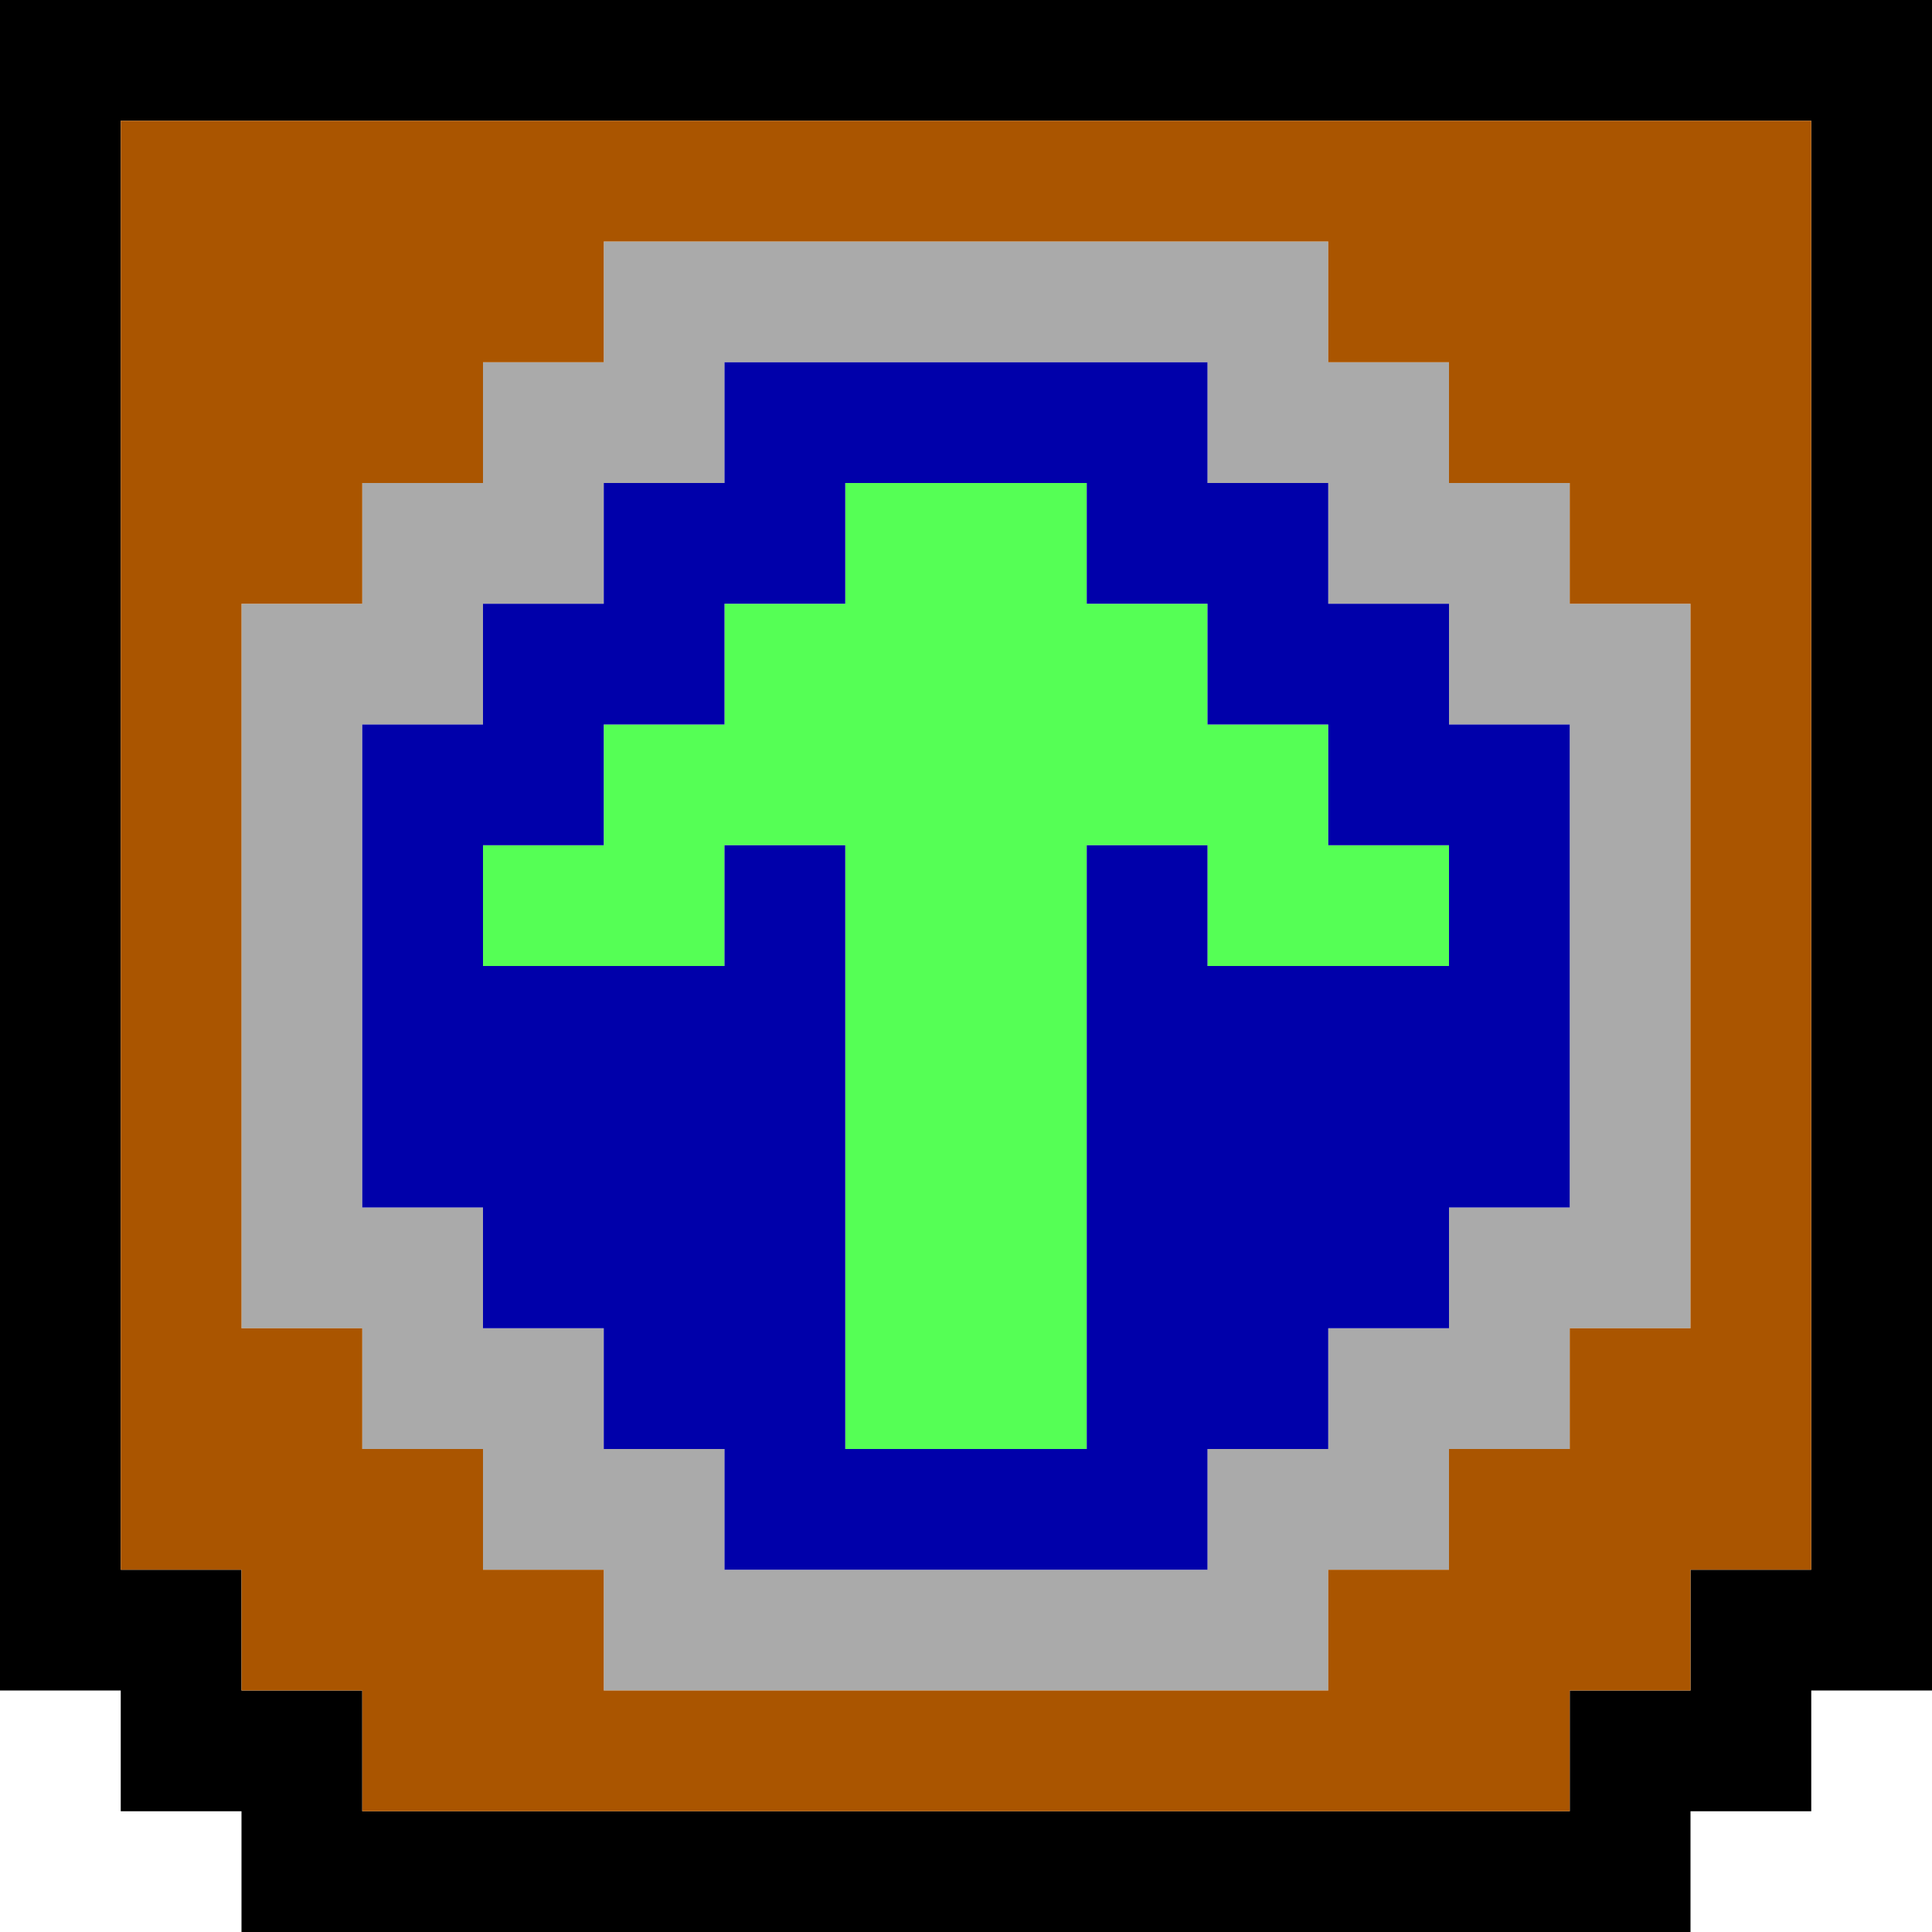
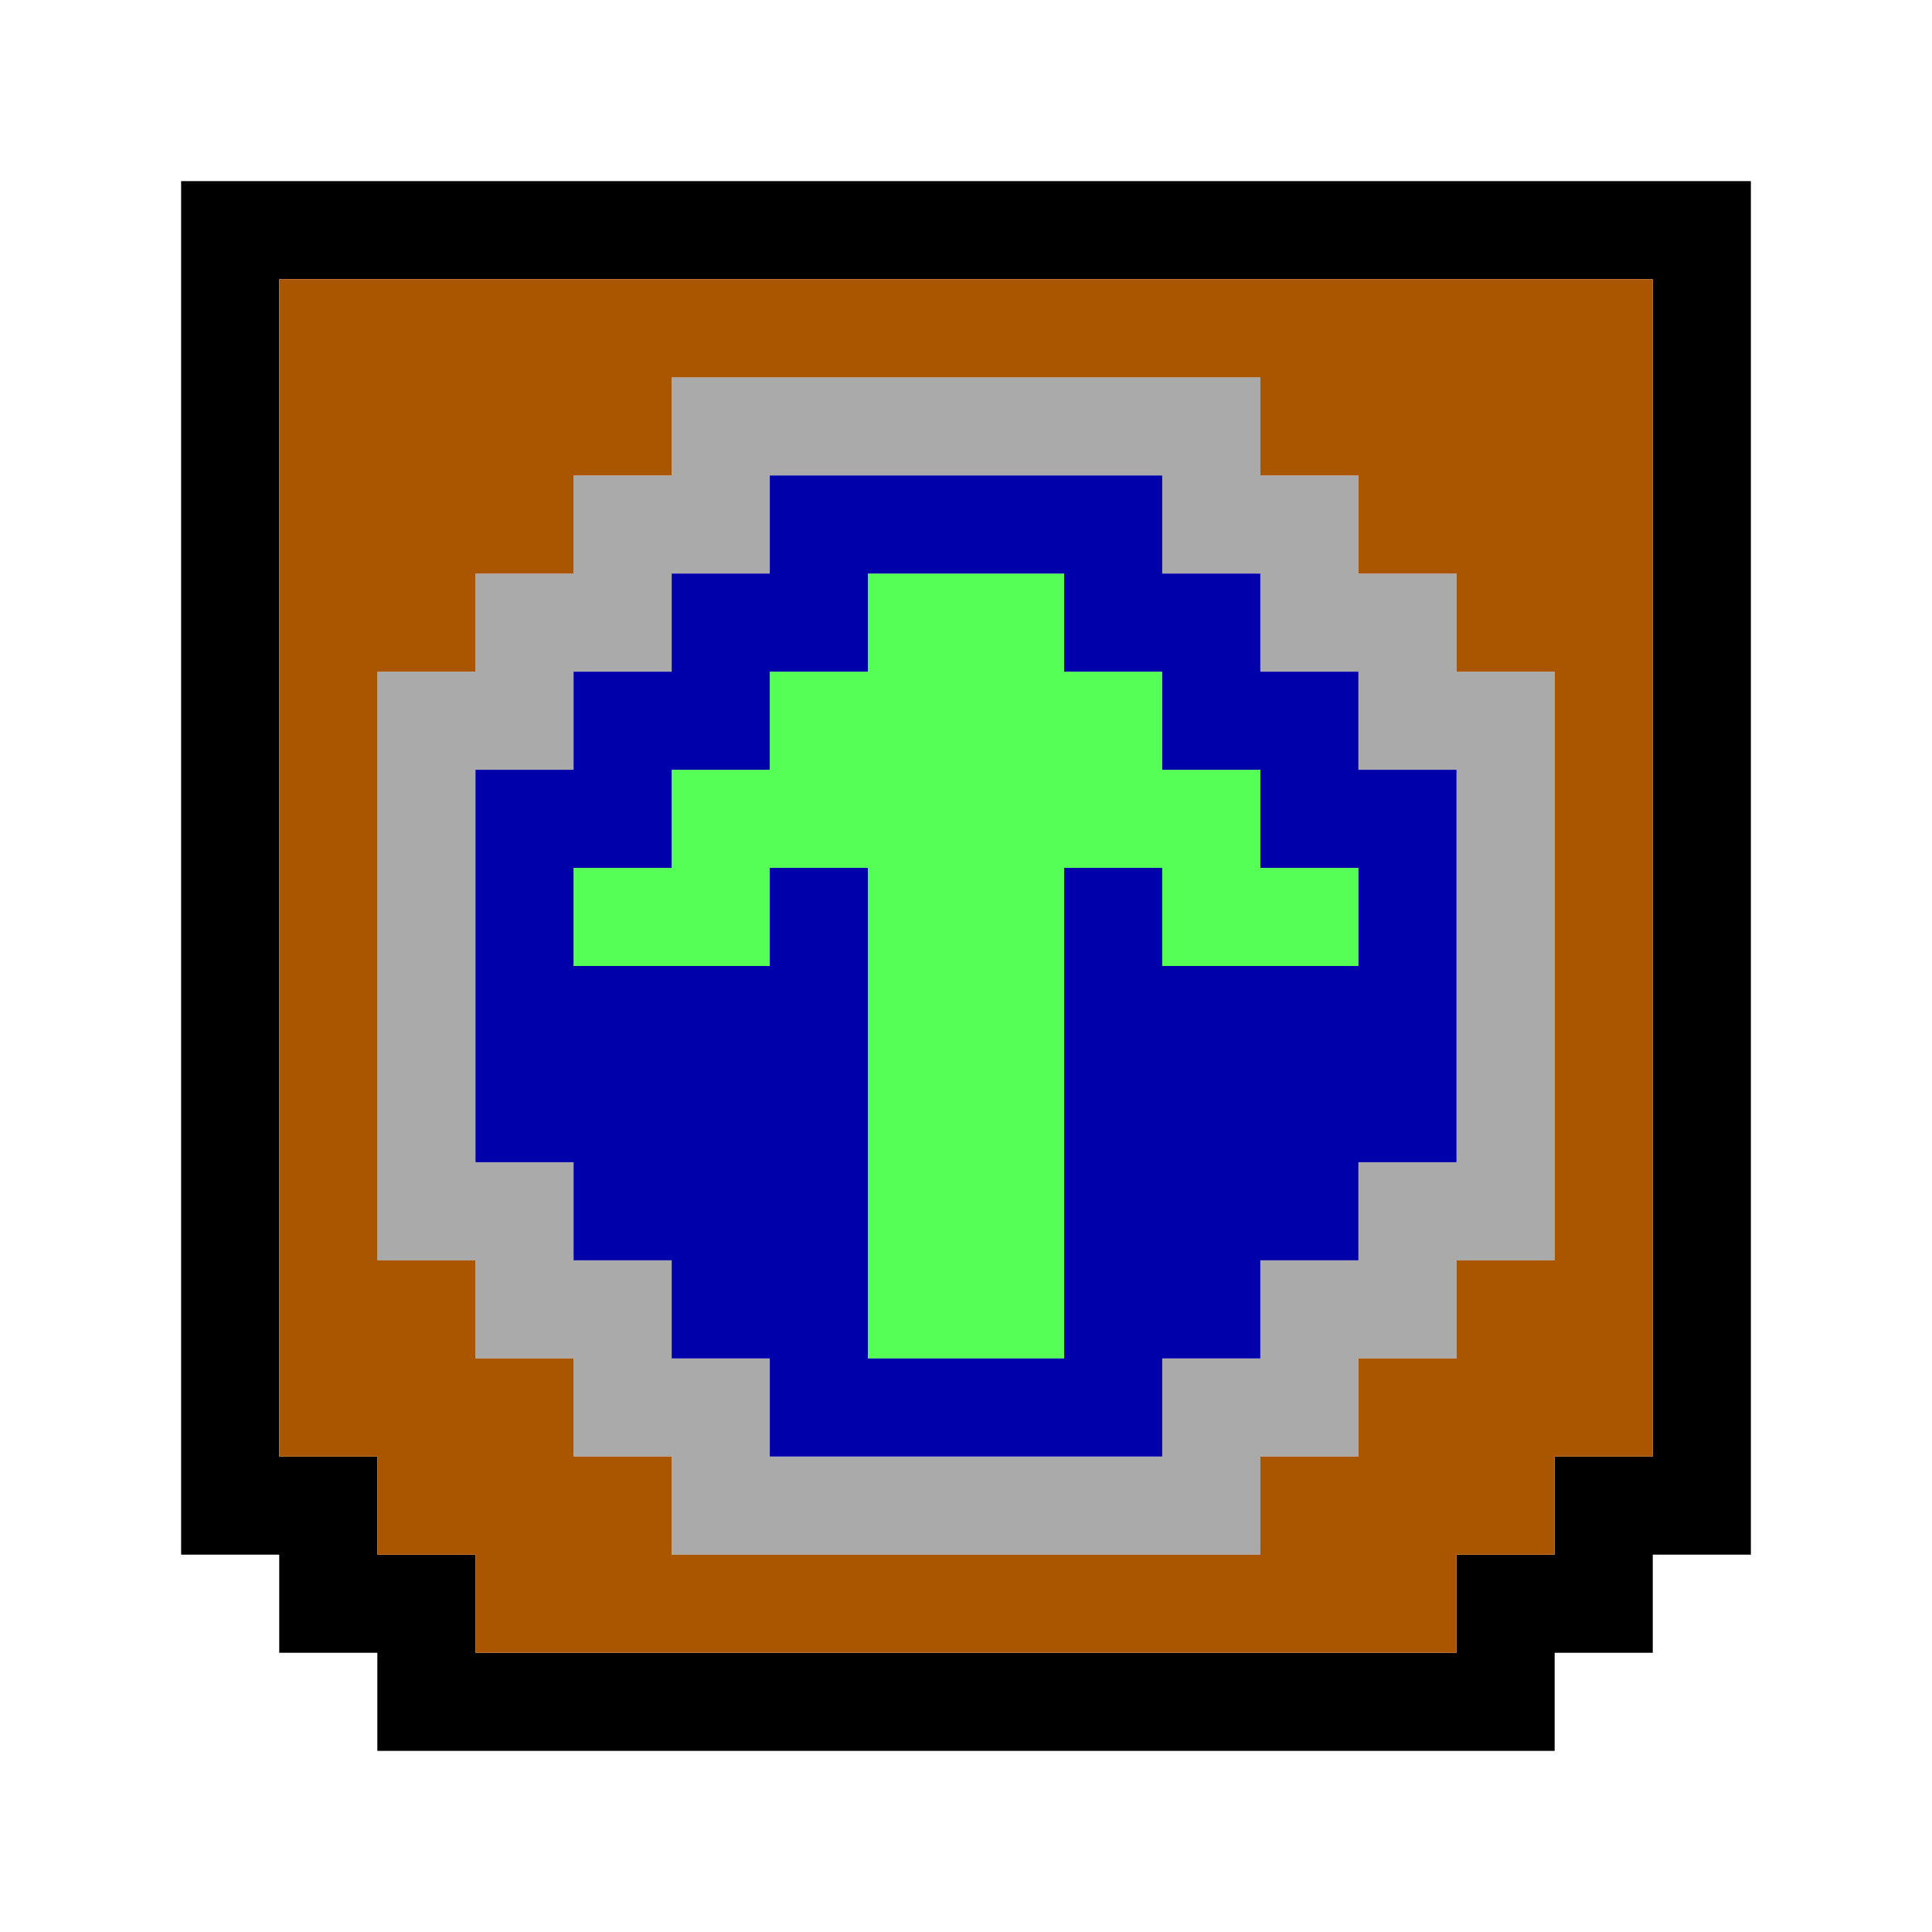
<svg xmlns="http://www.w3.org/2000/svg" version="1.1" id="svg2" width="128" height="128" viewBox="0 0 128 128">
  <defs id="defs6" />
  <g id="g10">
-     <path id="path839" style="fill:#000000" d="m 16,128 v -8 H 8 v -8 H 0 V 0 h 128 v 112 h -8 v 8 h -8 v 8 z m 88,-8 v -8 h 8 v -8 h 8 V 8 H 8 v 96 h 8 v 8 h 8 v 8 z" />
-     <path id="path847" style="fill:#aaaaaa" d="m 40,112 v -8 H 32 V 96 H 24 V 88 H 16 V 40 h 8 v -8 h 8 v -8 h 8 v -8 h 48 v 8 h 8 v 8 h 8 v 8 h 8 v 48 h -8 v 8 h -8 v 8 h -8 v 8 z m 40,-8 v -8 h 8 v -8 h 8 v -8 h 8 V 48 H 96 V 40 H 88 V 32 H 80 V 24 H 48 v 8 h -8 v 8 h -8 v 8 h -8 v 32 h 8 v 8 h 8 v 8 h 8 v 8 z" />
-     <path id="path845" style="fill:#55ff55" d="M 56,96 V 56 h -8 v 8 H 32 v -8 h 8 v -8 h 8 v -8 h 8 v -8 h 16 v 8 h 8 v 8 h 8 v 8 h 8 v 8 H 80 v -8 h -8 v 40 z" />
-     <path id="path843" style="fill:#aa5500" d="m 24,120 v -8 h -8 v -8 H 8 V 8 h 112 v 96 h -8 v 8 h -8 v 8 z m 64,-8 v -8 h 8 v -8 h 8 v -8 h 8 V 40 h -8 V 32 H 96 V 24 H 88 V 16 H 40 v 8 h -8 v 8 h -8 v 8 h -8 v 48 h 8 v 8 h 8 v 8 h 8 v 8 z" />
-     <path id="path841" style="fill:#0000aa" d="M 48,104 V 96 H 40 V 88 H 32 V 80 H 24 V 48 h 8 v -8 h 8 v -8 h 8 v -8 h 32 v 8 h 8 v 8 h 8 v 8 h 8 v 32 h -8 v 8 h -8 v 8 h -8 v 8 z M 72,96 V 56 h 8 v 8 H 96 V 56 H 88 V 48 H 80 V 40 H 72 V 32 H 56 v 8 h -8 v 8 h -8 v 8 h -8 v 8 h 16 v -8 h 8 v 40 z" />
+     <g id="g1" transform="matrix(0.8125,0,0,0.8125,12,12)">
+       <path id="path839" style="fill:#000000" d="m 16,128 v -8 H 8 v -8 H 0 V 0 h 128 v 112 h -8 v 8 h -8 v 8 z m 88,-8 v -8 h 8 v -8 h 8 V 8 H 8 v 96 h 8 v 8 h 8 v 8 z" />
+       <path id="path847" style="fill:#aaaaaa" d="m 40,112 v -8 H 32 V 96 H 24 V 88 H 16 V 40 h 8 v -8 h 8 v -8 h 8 v -8 h 48 v 8 h 8 v 8 h 8 v 8 h 8 v 48 h -8 v 8 h -8 v 8 h -8 v 8 z m 40,-8 v -8 h 8 v -8 h 8 v -8 h 8 V 48 H 96 V 40 H 88 V 32 H 80 V 24 H 48 v 8 h -8 v 8 h -8 v 8 h -8 v 32 h 8 v 8 h 8 v 8 h 8 v 8 z" />
+       <path id="path845" style="fill:#55ff55" d="M 56,96 V 56 h -8 v 8 H 32 v -8 h 8 v -8 h 8 v -8 h 8 v -8 h 16 v 8 h 8 v 8 h 8 v 8 h 8 v 8 H 80 v -8 h -8 v 40 z" />
+       <path id="path843" style="fill:#aa5500" d="m 24,120 v -8 h -8 v -8 H 8 V 8 h 112 v 96 h -8 v 8 h -8 v 8 z m 64,-8 v -8 h 8 v -8 h 8 v -8 h 8 V 40 h -8 V 32 H 96 V 24 H 88 V 16 H 40 v 8 h -8 v 8 h -8 v 8 h -8 v 48 h 8 v 8 h 8 v 8 h 8 v 8 z" />
+       <path id="path841" style="fill:#0000aa" d="M 48,104 V 96 H 40 V 88 H 32 V 80 H 24 V 48 h 8 v -8 h 8 v -8 h 8 v -8 h 32 v 8 h 8 v 8 h 8 v 8 h 8 v 32 h -8 v 8 h -8 v 8 h -8 v 8 z M 72,96 V 56 h 8 v 8 H 96 V 56 H 88 V 48 H 80 V 40 H 72 V 32 H 56 v 8 h -8 v 8 h -8 v 8 h -8 v 8 h 16 v -8 h 8 v 40 z" />
+     </g>
  </g>
</svg>
